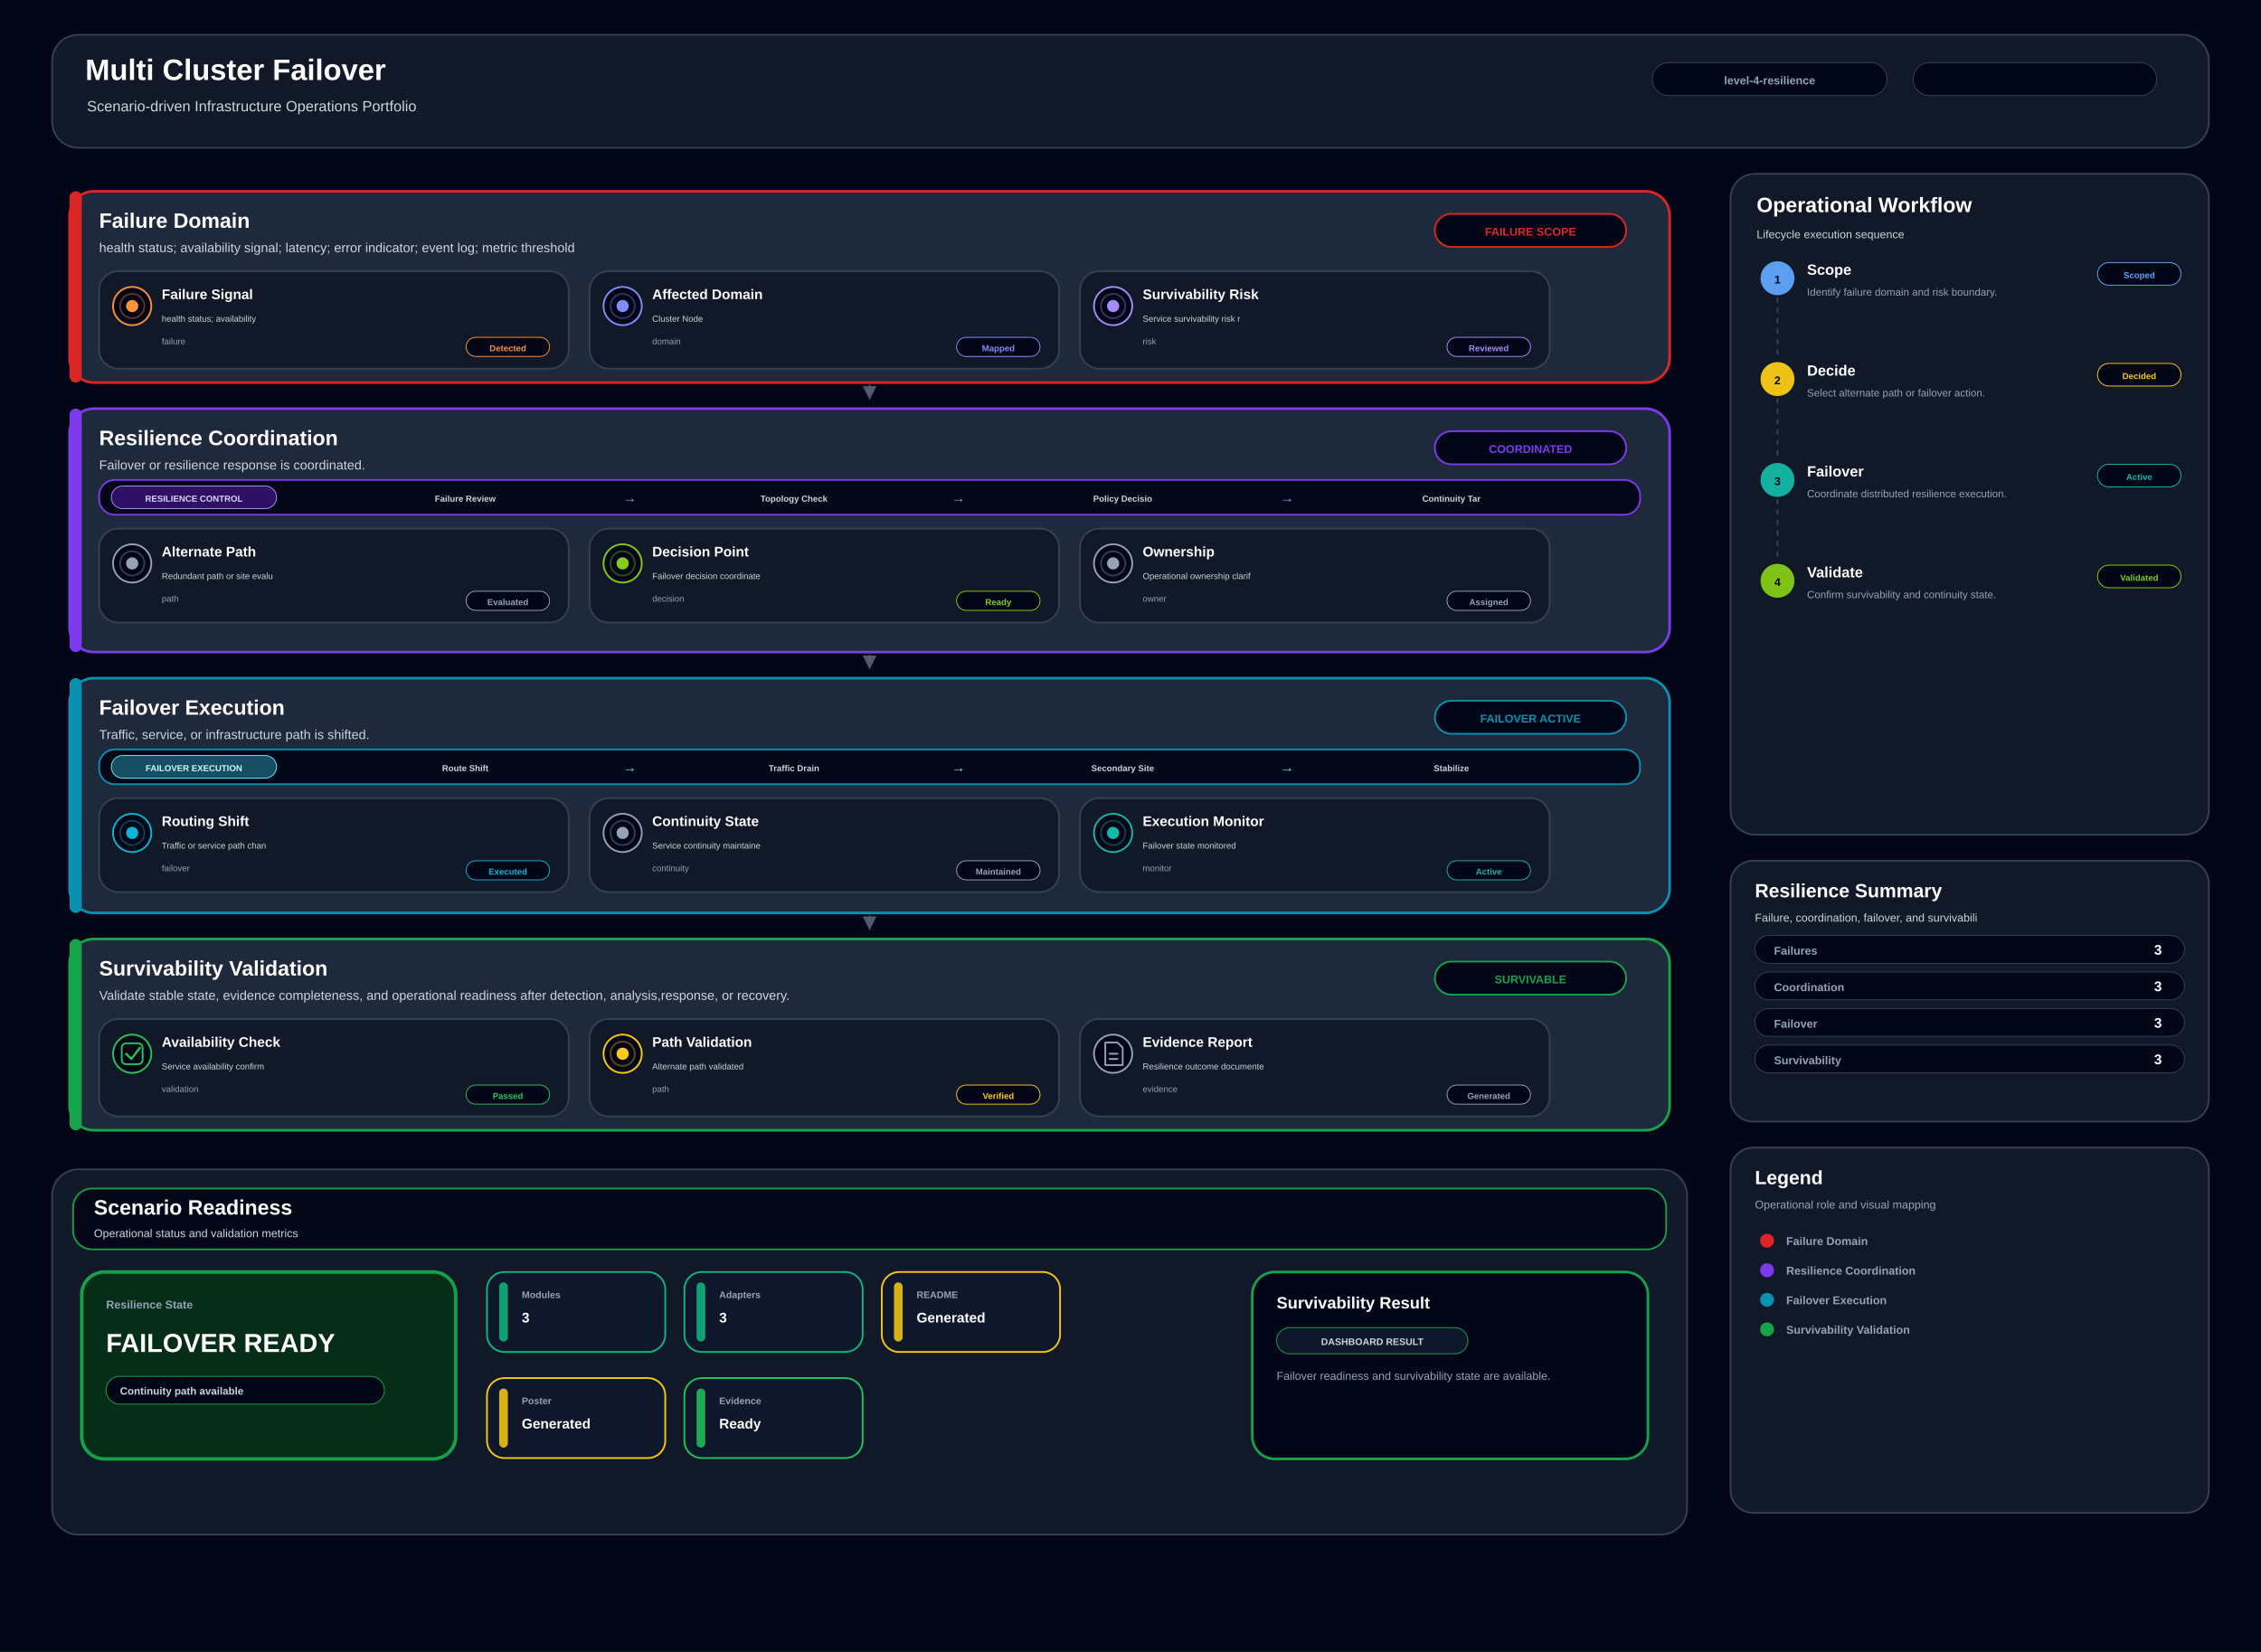
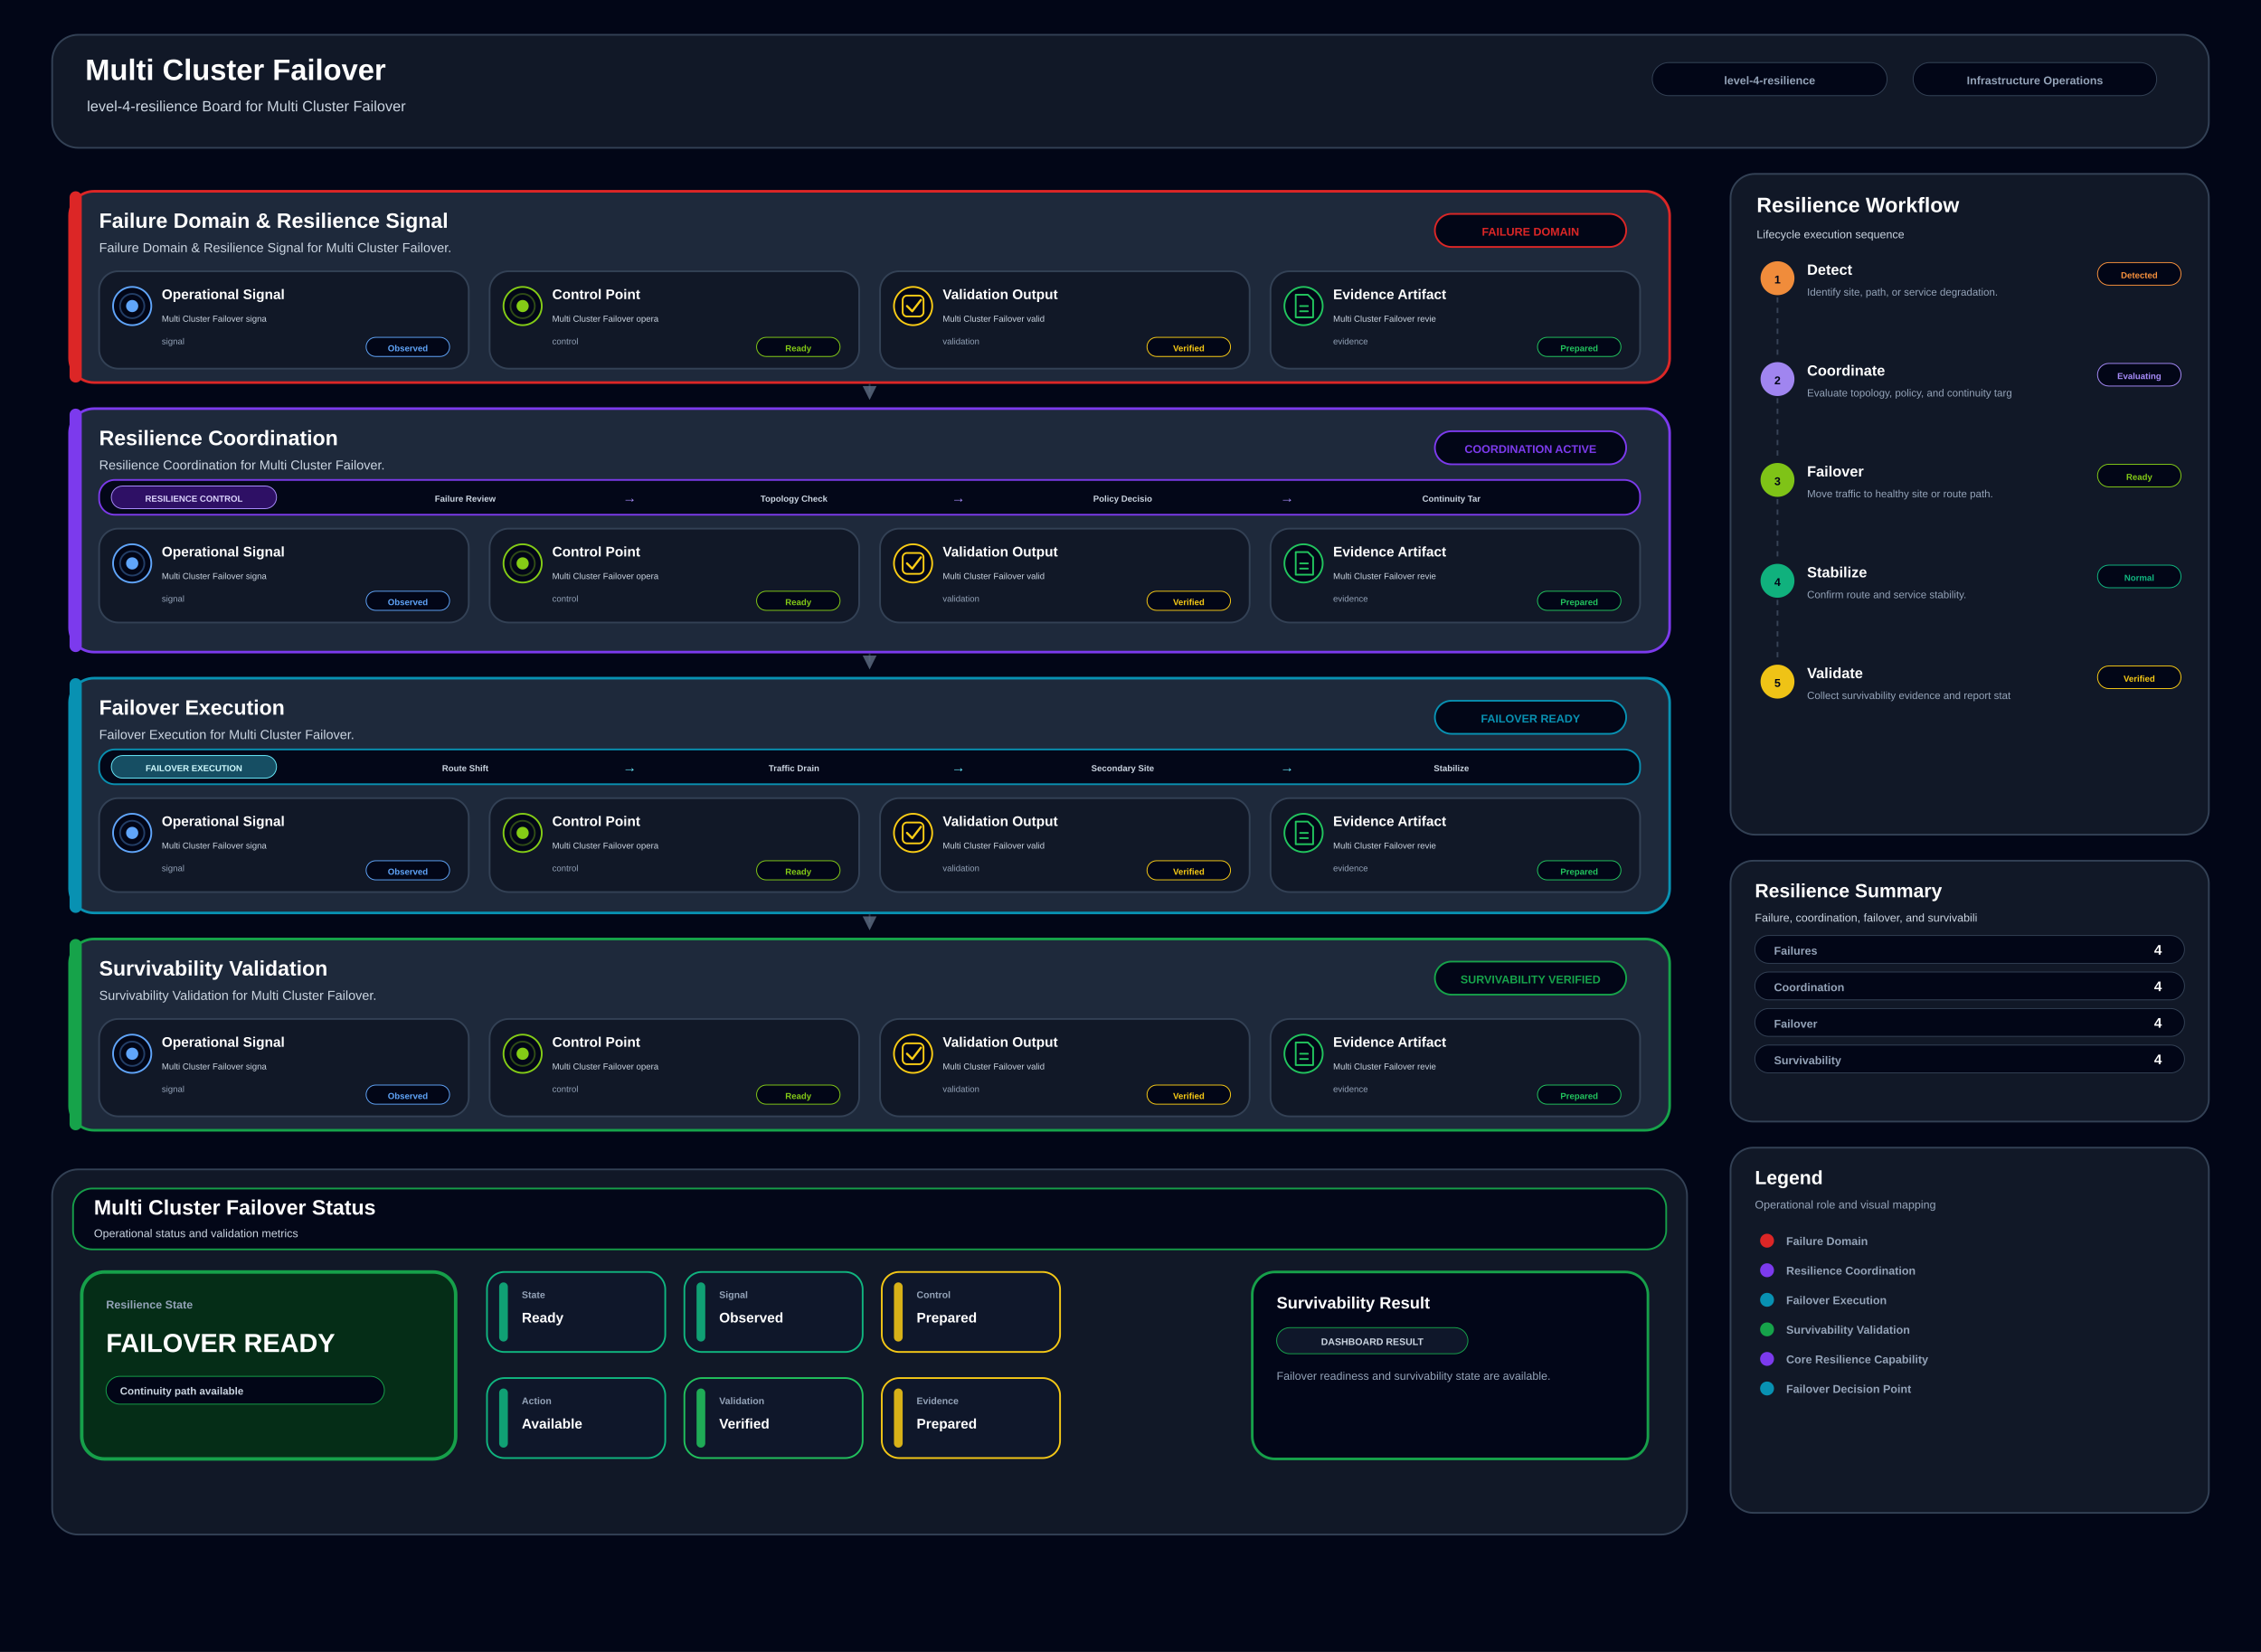
<svg xmlns="http://www.w3.org/2000/svg" width="2600" height="1900" viewBox="0 0 2600 1900" font-family="Arial, Helvetica, sans-serif">
  <style>text { font-family: Arial, Helvetica, sans-serif; letter-spacing: normal; word-spacing: normal; text-rendering: optimizeLegibility; font-kerning: normal; }</style>
  <style>text { font-family: Arial, Helvetica, sans-serif; letter-spacing: normal; word-spacing: normal; text-rendering: optimizeLegibility; font-kerning: normal; }</style>
  <rect width="2600" height="1900" fill="#020617" />
  <rect x="60" y="40" width="2480" height="130" rx="30" fill="#111827" stroke="#334155" stroke-width="2" />
  <text x="98" y="92" fill="#ffffff" font-size="34" font-weight="bold">Multi Cluster Failover</text>
-   <text x="100" y="128" fill="#cbd5e1" font-size="17">Scenario-driven Infrastructure Operations Portfolio</text>
+   <text x="100" y="128" fill="#cbd5e1" font-size="17">level-4-resilience Board for Multi Cluster Failover</text>
  <rect x="1900" y="72" width="270" height="38" rx="19" fill="#020617" stroke="#334155" stroke-width="1" />
  <text x="2035" y="97" fill="#94a3b8" font-size="13" text-anchor="middle" font-weight="bold">level-4-resilience</text>
  <rect x="2200" y="72" width="280" height="38" rx="19" fill="#020617" stroke="#334155" stroke-width="1" />
-   <text x="2340" y="97" fill="#94a3b8" font-size="13" text-anchor="middle" font-weight="bold" />
+   <text x="2340" y="97" fill="#94a3b8" font-size="13" text-anchor="middle" font-weight="bold">Infrastructure Operations</text>
  <rect x="80" y="220" width="1840" height="220" rx="28" fill="#1e293b" stroke="#dc2626" stroke-width="3" />
  <rect x="80" y="220" width="14" height="220" rx="7" fill="#dc2626" />
-   <text x="114" y="262" fill="#ffffff" font-size="24" font-weight="bold">Failure Domain</text>
-   <text x="114" y="290" fill="#cbd5e1" font-size="15">health status; availability signal; latency; error indicator; event log; metric threshold
- </text>
+   <text x="114" y="262" fill="#ffffff" font-size="24" font-weight="bold">Failure Domain &amp; Resilience Signal</text>
+   <text x="114" y="290" fill="#cbd5e1" font-size="15">Failure Domain &amp; Resilience Signal for Multi Cluster Failover.</text>
  <rect x="1650" y="246" width="220" height="38" rx="19" fill="#020617" stroke="#dc2626" stroke-width="2" />
-   <text x="1760" y="271" fill="#dc2626" font-size="13" text-anchor="middle" font-weight="bold">FAILURE SCOPE</text>
-   <rect x="114" y="312" width="540" height="112" rx="22" fill="#111827" stroke="#334155" stroke-width="2" />
-   <circle cx="152" cy="352" r="22" fill="#020617" stroke="#fb923c" stroke-width="2" />
-   <circle cx="152" cy="352" r="7" fill="#fb923c" />
-   <circle cx="152" cy="352" r="14" fill="none" stroke="#fb923c" stroke-width="2" opacity="0.35" />
-   <text x="186" y="344" fill="#ffffff" font-size="16" font-weight="bold">Failure Signal</text>
-   <text x="186" y="370" fill="#cbd5e1" font-size="10">health status; availability </text>
-   <text x="186" y="396" fill="#94a3b8" font-size="10">failure</text>
-   <rect x="536" y="388" width="96" height="22" rx="11" fill="#020617" stroke="#fb923c" stroke-width="1" />
-   <text x="584" y="404" fill="#fb923c" font-size="10" text-anchor="middle" font-weight="bold">Detected</text>
-   <rect x="678" y="312" width="540" height="112" rx="22" fill="#111827" stroke="#334155" stroke-width="2" />
-   <circle cx="716" cy="352" r="22" fill="#020617" stroke="#818cf8" stroke-width="2" />
-   <circle cx="716" cy="352" r="7" fill="#818cf8" />
-   <circle cx="716" cy="352" r="14" fill="none" stroke="#818cf8" stroke-width="2" opacity="0.35" />
-   <text x="750" y="344" fill="#ffffff" font-size="16" font-weight="bold">Affected Domain</text>
-   <text x="750" y="370" fill="#cbd5e1" font-size="10">Cluster Node</text>
-   <text x="750" y="396" fill="#94a3b8" font-size="10">domain</text>
-   <rect x="1100" y="388" width="96" height="22" rx="11" fill="#020617" stroke="#818cf8" stroke-width="1" />
-   <text x="1148" y="404" fill="#818cf8" font-size="10" text-anchor="middle" font-weight="bold">Mapped</text>
-   <rect x="1242" y="312" width="540" height="112" rx="22" fill="#111827" stroke="#334155" stroke-width="2" />
-   <circle cx="1280" cy="352" r="22" fill="#020617" stroke="#a78bfa" stroke-width="2" />
-   <circle cx="1280" cy="352" r="7" fill="#a78bfa" />
-   <circle cx="1280" cy="352" r="14" fill="none" stroke="#a78bfa" stroke-width="2" opacity="0.35" />
-   <text x="1314" y="344" fill="#ffffff" font-size="16" font-weight="bold">Survivability Risk</text>
-   <text x="1314" y="370" fill="#cbd5e1" font-size="10">Service survivability risk r</text>
-   <text x="1314" y="396" fill="#94a3b8" font-size="10">risk</text>
-   <rect x="1664" y="388" width="96" height="22" rx="11" fill="#020617" stroke="#a78bfa" stroke-width="1" />
-   <text x="1712" y="404" fill="#a78bfa" font-size="10" text-anchor="middle" font-weight="bold">Reviewed</text>
+   <text x="1760" y="271" fill="#dc2626" font-size="13" text-anchor="middle" font-weight="bold">FAILURE DOMAIN</text>
+   <rect x="114" y="312" width="425" height="112" rx="22" fill="#111827" stroke="#334155" stroke-width="2" />
+   <circle cx="152" cy="352" r="22" fill="#020617" stroke="#60a5fa" stroke-width="2" />
+   <circle cx="152" cy="352" r="7" fill="#60a5fa" />
+   <circle cx="152" cy="352" r="14" fill="none" stroke="#60a5fa" stroke-width="2" opacity="0.35" />
+   <text x="186" y="344" fill="#ffffff" font-size="16" font-weight="bold">Operational Signal</text>
+   <text x="186" y="370" fill="#cbd5e1" font-size="10">Multi Cluster Failover signa</text>
+   <text x="186" y="396" fill="#94a3b8" font-size="10">signal</text>
+   <rect x="421" y="388" width="96" height="22" rx="11" fill="#020617" stroke="#60a5fa" stroke-width="1" />
+   <text x="469" y="404" fill="#60a5fa" font-size="10" text-anchor="middle" font-weight="bold">Observed</text>
+   <rect x="563" y="312" width="425" height="112" rx="22" fill="#111827" stroke="#334155" stroke-width="2" />
+   <circle cx="601" cy="352" r="22" fill="#020617" stroke="#84cc16" stroke-width="2" />
+   <circle cx="601" cy="352" r="7" fill="#84cc16" />
+   <circle cx="601" cy="352" r="14" fill="none" stroke="#84cc16" stroke-width="2" opacity="0.35" />
+   <text x="635" y="344" fill="#ffffff" font-size="16" font-weight="bold">Control Point</text>
+   <text x="635" y="370" fill="#cbd5e1" font-size="10">Multi Cluster Failover opera</text>
+   <text x="635" y="396" fill="#94a3b8" font-size="10">control</text>
+   <rect x="870" y="388" width="96" height="22" rx="11" fill="#020617" stroke="#84cc16" stroke-width="1" />
+   <text x="918" y="404" fill="#84cc16" font-size="10" text-anchor="middle" font-weight="bold">Ready</text>
+   <rect x="1012" y="312" width="425" height="112" rx="22" fill="#111827" stroke="#334155" stroke-width="2" />
+   <circle cx="1050" cy="352" r="22" fill="#020617" stroke="#facc15" stroke-width="2" />
+   <rect x="1038" y="340" width="24" height="24" rx="5" fill="none" stroke="#facc15" stroke-width="2" />
+   <polyline points="1043,352 1049,358 1059,345" fill="none" stroke="#facc15" stroke-width="2.5" stroke-linecap="round" stroke-linejoin="round" />
+   <text x="1084" y="344" fill="#ffffff" font-size="16" font-weight="bold">Validation Output</text>
+   <text x="1084" y="370" fill="#cbd5e1" font-size="10">Multi Cluster Failover valid</text>
+   <text x="1084" y="396" fill="#94a3b8" font-size="10">validation</text>
+   <rect x="1319" y="388" width="96" height="22" rx="11" fill="#020617" stroke="#facc15" stroke-width="1" />
+   <text x="1367" y="404" fill="#facc15" font-size="10" text-anchor="middle" font-weight="bold">Verified</text>
+   <rect x="1461" y="312" width="425" height="112" rx="22" fill="#111827" stroke="#334155" stroke-width="2" />
+   <circle cx="1499" cy="352" r="22" fill="#020617" stroke="#22c55e" stroke-width="2" />
+   <polygon points="1490,339 1504,339 1510,345 1510,365 1490,365" fill="none" stroke="#22c55e" stroke-width="2" stroke-linejoin="round" />
+   <line x1="1495" y1="352" x2="1504" y2="352" stroke="#22c55e" stroke-width="2" stroke-linecap="round" />
+   <line x1="1495" y1="358" x2="1504" y2="358" stroke="#22c55e" stroke-width="2" stroke-linecap="round" />
+   <text x="1533" y="344" fill="#ffffff" font-size="16" font-weight="bold">Evidence Artifact</text>
+   <text x="1533" y="370" fill="#cbd5e1" font-size="10">Multi Cluster Failover revie</text>
+   <text x="1533" y="396" fill="#94a3b8" font-size="10">evidence</text>
+   <rect x="1768" y="388" width="96" height="22" rx="11" fill="#020617" stroke="#22c55e" stroke-width="1" />
+   <text x="1816" y="404" fill="#22c55e" font-size="10" text-anchor="middle" font-weight="bold">Prepared</text>
  <rect x="80" y="470" width="1840" height="280" rx="28" fill="#1e293b" stroke="#7c3aed" stroke-width="3" />
  <rect x="80" y="470" width="14" height="280" rx="7" fill="#7c3aed" />
  <text x="114" y="512" fill="#ffffff" font-size="24" font-weight="bold">Resilience Coordination</text>
-   <text x="114" y="540" fill="#cbd5e1" font-size="15">Failover or resilience response is coordinated.</text>
+   <text x="114" y="540" fill="#cbd5e1" font-size="15">Resilience Coordination for Multi Cluster Failover.</text>
  <rect x="1650" y="496" width="220" height="38" rx="19" fill="#020617" stroke="#7c3aed" stroke-width="2" />
-   <text x="1760" y="521" fill="#7c3aed" font-size="13" text-anchor="middle" font-weight="bold">COORDINATED</text>
+   <text x="1760" y="521" fill="#7c3aed" font-size="13" text-anchor="middle" font-weight="bold">COORDINATION ACTIVE</text>
  <rect x="114" y="552" width="1772" height="40" rx="18" fill="#020617" stroke="#7c3aed" stroke-width="2" opacity="0.98" />
  <rect x="128" y="559" width="190" height="26" rx="13" fill="#2e1065" stroke="#a78bfa" stroke-width="1" />
  <text x="223.0" y="577" fill="#ddd6fe" font-size="10" text-anchor="middle" font-weight="bold">RESILIENCE CONTROL</text>
  <text x="535.0" y="577" fill="#cbd5e1" font-size="10" text-anchor="middle" font-weight="bold">Failure Review</text>
  <text x="724.0" y="578" fill="#a78bfa" font-size="16" text-anchor="middle" font-weight="bold">→</text>
  <text x="913.0" y="577" fill="#cbd5e1" font-size="10" text-anchor="middle" font-weight="bold">Topology Check</text>
  <text x="1102.0" y="578" fill="#a78bfa" font-size="16" text-anchor="middle" font-weight="bold">→</text>
  <text x="1291.0" y="577" fill="#cbd5e1" font-size="10" text-anchor="middle" font-weight="bold">Policy Decisio</text>
  <text x="1480.0" y="578" fill="#a78bfa" font-size="16" text-anchor="middle" font-weight="bold">→</text>
  <text x="1669.0" y="577" fill="#cbd5e1" font-size="10" text-anchor="middle" font-weight="bold">Continuity Tar</text>
-   <rect x="114" y="608" width="540" height="108" rx="22" fill="#111827" stroke="#334155" stroke-width="2" />
-   <circle cx="152" cy="648" r="22" fill="#020617" stroke="#94a3b8" stroke-width="2" />
-   <circle cx="152" cy="648" r="7" fill="#94a3b8" />
-   <circle cx="152" cy="648" r="14" fill="none" stroke="#94a3b8" stroke-width="2" opacity="0.35" />
-   <text x="186" y="640" fill="#ffffff" font-size="16" font-weight="bold">Alternate Path</text>
-   <text x="186" y="666" fill="#cbd5e1" font-size="10">Redundant path or site evalu</text>
-   <text x="186" y="692" fill="#94a3b8" font-size="10">path</text>
-   <rect x="536" y="680" width="96" height="22" rx="11" fill="#020617" stroke="#94a3b8" stroke-width="1" />
-   <text x="584" y="696" fill="#94a3b8" font-size="10" text-anchor="middle" font-weight="bold">Evaluated</text>
-   <rect x="678" y="608" width="540" height="108" rx="22" fill="#111827" stroke="#334155" stroke-width="2" />
-   <circle cx="716" cy="648" r="22" fill="#020617" stroke="#84cc16" stroke-width="2" />
-   <circle cx="716" cy="648" r="7" fill="#84cc16" />
-   <circle cx="716" cy="648" r="14" fill="none" stroke="#84cc16" stroke-width="2" opacity="0.35" />
-   <text x="750" y="640" fill="#ffffff" font-size="16" font-weight="bold">Decision Point</text>
-   <text x="750" y="666" fill="#cbd5e1" font-size="10">Failover decision coordinate</text>
-   <text x="750" y="692" fill="#94a3b8" font-size="10">decision</text>
-   <rect x="1100" y="680" width="96" height="22" rx="11" fill="#020617" stroke="#84cc16" stroke-width="1" />
-   <text x="1148" y="696" fill="#84cc16" font-size="10" text-anchor="middle" font-weight="bold">Ready</text>
-   <rect x="1242" y="608" width="540" height="108" rx="22" fill="#111827" stroke="#334155" stroke-width="2" />
-   <circle cx="1280" cy="648" r="22" fill="#020617" stroke="#94a3b8" stroke-width="2" />
-   <circle cx="1280" cy="648" r="7" fill="#94a3b8" />
-   <circle cx="1280" cy="648" r="14" fill="none" stroke="#94a3b8" stroke-width="2" opacity="0.35" />
-   <text x="1314" y="640" fill="#ffffff" font-size="16" font-weight="bold">Ownership</text>
-   <text x="1314" y="666" fill="#cbd5e1" font-size="10">Operational ownership clarif</text>
-   <text x="1314" y="692" fill="#94a3b8" font-size="10">owner</text>
-   <rect x="1664" y="680" width="96" height="22" rx="11" fill="#020617" stroke="#94a3b8" stroke-width="1" />
-   <text x="1712" y="696" fill="#94a3b8" font-size="10" text-anchor="middle" font-weight="bold">Assigned</text>
+   <rect x="114" y="608" width="425" height="108" rx="22" fill="#111827" stroke="#334155" stroke-width="2" />
+   <circle cx="152" cy="648" r="22" fill="#020617" stroke="#60a5fa" stroke-width="2" />
+   <circle cx="152" cy="648" r="7" fill="#60a5fa" />
+   <circle cx="152" cy="648" r="14" fill="none" stroke="#60a5fa" stroke-width="2" opacity="0.35" />
+   <text x="186" y="640" fill="#ffffff" font-size="16" font-weight="bold">Operational Signal</text>
+   <text x="186" y="666" fill="#cbd5e1" font-size="10">Multi Cluster Failover signa</text>
+   <text x="186" y="692" fill="#94a3b8" font-size="10">signal</text>
+   <rect x="421" y="680" width="96" height="22" rx="11" fill="#020617" stroke="#60a5fa" stroke-width="1" />
+   <text x="469" y="696" fill="#60a5fa" font-size="10" text-anchor="middle" font-weight="bold">Observed</text>
+   <rect x="563" y="608" width="425" height="108" rx="22" fill="#111827" stroke="#334155" stroke-width="2" />
+   <circle cx="601" cy="648" r="22" fill="#020617" stroke="#84cc16" stroke-width="2" />
+   <circle cx="601" cy="648" r="7" fill="#84cc16" />
+   <circle cx="601" cy="648" r="14" fill="none" stroke="#84cc16" stroke-width="2" opacity="0.35" />
+   <text x="635" y="640" fill="#ffffff" font-size="16" font-weight="bold">Control Point</text>
+   <text x="635" y="666" fill="#cbd5e1" font-size="10">Multi Cluster Failover opera</text>
+   <text x="635" y="692" fill="#94a3b8" font-size="10">control</text>
+   <rect x="870" y="680" width="96" height="22" rx="11" fill="#020617" stroke="#84cc16" stroke-width="1" />
+   <text x="918" y="696" fill="#84cc16" font-size="10" text-anchor="middle" font-weight="bold">Ready</text>
+   <rect x="1012" y="608" width="425" height="108" rx="22" fill="#111827" stroke="#334155" stroke-width="2" />
+   <circle cx="1050" cy="648" r="22" fill="#020617" stroke="#facc15" stroke-width="2" />
+   <rect x="1038" y="636" width="24" height="24" rx="5" fill="none" stroke="#facc15" stroke-width="2" />
+   <polyline points="1043,648 1049,654 1059,641" fill="none" stroke="#facc15" stroke-width="2.5" stroke-linecap="round" stroke-linejoin="round" />
+   <text x="1084" y="640" fill="#ffffff" font-size="16" font-weight="bold">Validation Output</text>
+   <text x="1084" y="666" fill="#cbd5e1" font-size="10">Multi Cluster Failover valid</text>
+   <text x="1084" y="692" fill="#94a3b8" font-size="10">validation</text>
+   <rect x="1319" y="680" width="96" height="22" rx="11" fill="#020617" stroke="#facc15" stroke-width="1" />
+   <text x="1367" y="696" fill="#facc15" font-size="10" text-anchor="middle" font-weight="bold">Verified</text>
+   <rect x="1461" y="608" width="425" height="108" rx="22" fill="#111827" stroke="#334155" stroke-width="2" />
+   <circle cx="1499" cy="648" r="22" fill="#020617" stroke="#22c55e" stroke-width="2" />
+   <polygon points="1490,635 1504,635 1510,641 1510,661 1490,661" fill="none" stroke="#22c55e" stroke-width="2" stroke-linejoin="round" />
+   <line x1="1495" y1="648" x2="1504" y2="648" stroke="#22c55e" stroke-width="2" stroke-linecap="round" />
+   <line x1="1495" y1="654" x2="1504" y2="654" stroke="#22c55e" stroke-width="2" stroke-linecap="round" />
+   <text x="1533" y="640" fill="#ffffff" font-size="16" font-weight="bold">Evidence Artifact</text>
+   <text x="1533" y="666" fill="#cbd5e1" font-size="10">Multi Cluster Failover revie</text>
+   <text x="1533" y="692" fill="#94a3b8" font-size="10">evidence</text>
+   <rect x="1768" y="680" width="96" height="22" rx="11" fill="#020617" stroke="#22c55e" stroke-width="1" />
+   <text x="1816" y="696" fill="#22c55e" font-size="10" text-anchor="middle" font-weight="bold">Prepared</text>
  <rect x="80" y="780" width="1840" height="270" rx="28" fill="#1e293b" stroke="#0891b2" stroke-width="3" />
  <rect x="80" y="780" width="14" height="270" rx="7" fill="#0891b2" />
  <text x="114" y="822" fill="#ffffff" font-size="24" font-weight="bold">Failover Execution</text>
-   <text x="114" y="850" fill="#cbd5e1" font-size="15">Traffic, service, or infrastructure path is shifted.</text>
+   <text x="114" y="850" fill="#cbd5e1" font-size="15">Failover Execution for Multi Cluster Failover.</text>
  <rect x="1650" y="806" width="220" height="38" rx="19" fill="#020617" stroke="#0891b2" stroke-width="2" />
-   <text x="1760" y="831" fill="#0891b2" font-size="13" text-anchor="middle" font-weight="bold">FAILOVER ACTIVE</text>
+   <text x="1760" y="831" fill="#0891b2" font-size="13" text-anchor="middle" font-weight="bold">FAILOVER READY</text>
  <rect x="114" y="862" width="1772" height="40" rx="18" fill="#020617" stroke="#0891b2" stroke-width="2" opacity="0.98" />
  <rect x="128" y="869" width="190" height="26" rx="13" fill="#164e63" stroke="#67e8f9" stroke-width="1" />
  <text x="223.0" y="887" fill="#cffafe" font-size="10" text-anchor="middle" font-weight="bold">FAILOVER EXECUTION</text>
  <text x="535.0" y="887" fill="#cbd5e1" font-size="10" text-anchor="middle" font-weight="bold">Route Shift</text>
  <text x="724.0" y="888" fill="#67e8f9" font-size="16" text-anchor="middle" font-weight="bold">→</text>
  <text x="913.0" y="887" fill="#cbd5e1" font-size="10" text-anchor="middle" font-weight="bold">Traffic Drain</text>
  <text x="1102.0" y="888" fill="#67e8f9" font-size="16" text-anchor="middle" font-weight="bold">→</text>
  <text x="1291.0" y="887" fill="#cbd5e1" font-size="10" text-anchor="middle" font-weight="bold">Secondary Site</text>
  <text x="1480.0" y="888" fill="#67e8f9" font-size="16" text-anchor="middle" font-weight="bold">→</text>
  <text x="1669.0" y="887" fill="#cbd5e1" font-size="10" text-anchor="middle" font-weight="bold">Stabilize</text>
-   <rect x="114" y="918" width="540" height="108" rx="22" fill="#111827" stroke="#334155" stroke-width="2" />
-   <circle cx="152" cy="958" r="22" fill="#020617" stroke="#06b6d4" stroke-width="2" />
-   <circle cx="152" cy="958" r="7" fill="#06b6d4" />
-   <circle cx="152" cy="958" r="14" fill="none" stroke="#06b6d4" stroke-width="2" opacity="0.35" />
-   <text x="186" y="950" fill="#ffffff" font-size="16" font-weight="bold">Routing Shift</text>
-   <text x="186" y="976" fill="#cbd5e1" font-size="10">Traffic or service path chan</text>
-   <text x="186" y="1002" fill="#94a3b8" font-size="10">failover</text>
-   <rect x="536" y="990" width="96" height="22" rx="11" fill="#020617" stroke="#06b6d4" stroke-width="1" />
-   <text x="584" y="1006" fill="#06b6d4" font-size="10" text-anchor="middle" font-weight="bold">Executed</text>
-   <rect x="678" y="918" width="540" height="108" rx="22" fill="#111827" stroke="#334155" stroke-width="2" />
-   <circle cx="716" cy="958" r="22" fill="#020617" stroke="#94a3b8" stroke-width="2" />
-   <circle cx="716" cy="958" r="7" fill="#94a3b8" />
-   <circle cx="716" cy="958" r="14" fill="none" stroke="#94a3b8" stroke-width="2" opacity="0.35" />
-   <text x="750" y="950" fill="#ffffff" font-size="16" font-weight="bold">Continuity State</text>
-   <text x="750" y="976" fill="#cbd5e1" font-size="10">Service continuity maintaine</text>
-   <text x="750" y="1002" fill="#94a3b8" font-size="10">continuity</text>
-   <rect x="1100" y="990" width="96" height="22" rx="11" fill="#020617" stroke="#94a3b8" stroke-width="1" />
-   <text x="1148" y="1006" fill="#94a3b8" font-size="10" text-anchor="middle" font-weight="bold">Maintained</text>
-   <rect x="1242" y="918" width="540" height="108" rx="22" fill="#111827" stroke="#334155" stroke-width="2" />
-   <circle cx="1280" cy="958" r="22" fill="#020617" stroke="#14b8a6" stroke-width="2" />
-   <circle cx="1280" cy="958" r="7" fill="#14b8a6" />
-   <circle cx="1280" cy="958" r="14" fill="none" stroke="#14b8a6" stroke-width="2" opacity="0.35" />
-   <text x="1314" y="950" fill="#ffffff" font-size="16" font-weight="bold">Execution Monitor</text>
-   <text x="1314" y="976" fill="#cbd5e1" font-size="10">Failover state monitored</text>
-   <text x="1314" y="1002" fill="#94a3b8" font-size="10">monitor</text>
-   <rect x="1664" y="990" width="96" height="22" rx="11" fill="#020617" stroke="#14b8a6" stroke-width="1" />
-   <text x="1712" y="1006" fill="#14b8a6" font-size="10" text-anchor="middle" font-weight="bold">Active</text>
+   <rect x="114" y="918" width="425" height="108" rx="22" fill="#111827" stroke="#334155" stroke-width="2" />
+   <circle cx="152" cy="958" r="22" fill="#020617" stroke="#60a5fa" stroke-width="2" />
+   <circle cx="152" cy="958" r="7" fill="#60a5fa" />
+   <circle cx="152" cy="958" r="14" fill="none" stroke="#60a5fa" stroke-width="2" opacity="0.35" />
+   <text x="186" y="950" fill="#ffffff" font-size="16" font-weight="bold">Operational Signal</text>
+   <text x="186" y="976" fill="#cbd5e1" font-size="10">Multi Cluster Failover signa</text>
+   <text x="186" y="1002" fill="#94a3b8" font-size="10">signal</text>
+   <rect x="421" y="990" width="96" height="22" rx="11" fill="#020617" stroke="#60a5fa" stroke-width="1" />
+   <text x="469" y="1006" fill="#60a5fa" font-size="10" text-anchor="middle" font-weight="bold">Observed</text>
+   <rect x="563" y="918" width="425" height="108" rx="22" fill="#111827" stroke="#334155" stroke-width="2" />
+   <circle cx="601" cy="958" r="22" fill="#020617" stroke="#84cc16" stroke-width="2" />
+   <circle cx="601" cy="958" r="7" fill="#84cc16" />
+   <circle cx="601" cy="958" r="14" fill="none" stroke="#84cc16" stroke-width="2" opacity="0.35" />
+   <text x="635" y="950" fill="#ffffff" font-size="16" font-weight="bold">Control Point</text>
+   <text x="635" y="976" fill="#cbd5e1" font-size="10">Multi Cluster Failover opera</text>
+   <text x="635" y="1002" fill="#94a3b8" font-size="10">control</text>
+   <rect x="870" y="990" width="96" height="22" rx="11" fill="#020617" stroke="#84cc16" stroke-width="1" />
+   <text x="918" y="1006" fill="#84cc16" font-size="10" text-anchor="middle" font-weight="bold">Ready</text>
+   <rect x="1012" y="918" width="425" height="108" rx="22" fill="#111827" stroke="#334155" stroke-width="2" />
+   <circle cx="1050" cy="958" r="22" fill="#020617" stroke="#facc15" stroke-width="2" />
+   <rect x="1038" y="946" width="24" height="24" rx="5" fill="none" stroke="#facc15" stroke-width="2" />
+   <polyline points="1043,958 1049,964 1059,951" fill="none" stroke="#facc15" stroke-width="2.5" stroke-linecap="round" stroke-linejoin="round" />
+   <text x="1084" y="950" fill="#ffffff" font-size="16" font-weight="bold">Validation Output</text>
+   <text x="1084" y="976" fill="#cbd5e1" font-size="10">Multi Cluster Failover valid</text>
+   <text x="1084" y="1002" fill="#94a3b8" font-size="10">validation</text>
+   <rect x="1319" y="990" width="96" height="22" rx="11" fill="#020617" stroke="#facc15" stroke-width="1" />
+   <text x="1367" y="1006" fill="#facc15" font-size="10" text-anchor="middle" font-weight="bold">Verified</text>
+   <rect x="1461" y="918" width="425" height="108" rx="22" fill="#111827" stroke="#334155" stroke-width="2" />
+   <circle cx="1499" cy="958" r="22" fill="#020617" stroke="#22c55e" stroke-width="2" />
+   <polygon points="1490,945 1504,945 1510,951 1510,971 1490,971" fill="none" stroke="#22c55e" stroke-width="2" stroke-linejoin="round" />
+   <line x1="1495" y1="958" x2="1504" y2="958" stroke="#22c55e" stroke-width="2" stroke-linecap="round" />
+   <line x1="1495" y1="964" x2="1504" y2="964" stroke="#22c55e" stroke-width="2" stroke-linecap="round" />
+   <text x="1533" y="950" fill="#ffffff" font-size="16" font-weight="bold">Evidence Artifact</text>
+   <text x="1533" y="976" fill="#cbd5e1" font-size="10">Multi Cluster Failover revie</text>
+   <text x="1533" y="1002" fill="#94a3b8" font-size="10">evidence</text>
+   <rect x="1768" y="990" width="96" height="22" rx="11" fill="#020617" stroke="#22c55e" stroke-width="1" />
+   <text x="1816" y="1006" fill="#22c55e" font-size="10" text-anchor="middle" font-weight="bold">Prepared</text>
  <rect x="80" y="1080" width="1840" height="220" rx="28" fill="#1e293b" stroke="#16a34a" stroke-width="3" />
  <rect x="80" y="1080" width="14" height="220" rx="7" fill="#16a34a" />
  <text x="114" y="1122" fill="#ffffff" font-size="24" font-weight="bold">Survivability Validation</text>
-   <text x="114" y="1150" fill="#cbd5e1" font-size="15">Validate stable state, evidence completeness, and operational readiness after detection, analysis,
- response, or recovery.
- </text>
+   <text x="114" y="1150" fill="#cbd5e1" font-size="15">Survivability Validation for Multi Cluster Failover.</text>
  <rect x="1650" y="1106" width="220" height="38" rx="19" fill="#020617" stroke="#16a34a" stroke-width="2" />
-   <text x="1760" y="1131" fill="#16a34a" font-size="13" text-anchor="middle" font-weight="bold">SURVIVABLE</text>
-   <rect x="114" y="1172" width="540" height="112" rx="22" fill="#111827" stroke="#334155" stroke-width="2" />
-   <circle cx="152" cy="1212" r="22" fill="#020617" stroke="#22c55e" stroke-width="2" />
-   <rect x="140" y="1200" width="24" height="24" rx="5" fill="none" stroke="#22c55e" stroke-width="2" />
-   <polyline points="145,1212 151,1218 161,1205" fill="none" stroke="#22c55e" stroke-width="2.5" stroke-linecap="round" stroke-linejoin="round" />
-   <text x="186" y="1204" fill="#ffffff" font-size="16" font-weight="bold">Availability Check</text>
-   <text x="186" y="1230" fill="#cbd5e1" font-size="10">Service availability confirm</text>
-   <text x="186" y="1256" fill="#94a3b8" font-size="10">validation</text>
-   <rect x="536" y="1248" width="96" height="22" rx="11" fill="#020617" stroke="#22c55e" stroke-width="1" />
-   <text x="584" y="1264" fill="#22c55e" font-size="10" text-anchor="middle" font-weight="bold">Passed</text>
-   <rect x="678" y="1172" width="540" height="112" rx="22" fill="#111827" stroke="#334155" stroke-width="2" />
-   <circle cx="716" cy="1212" r="22" fill="#020617" stroke="#facc15" stroke-width="2" />
-   <circle cx="716" cy="1212" r="7" fill="#facc15" />
-   <circle cx="716" cy="1212" r="14" fill="none" stroke="#facc15" stroke-width="2" opacity="0.35" />
-   <text x="750" y="1204" fill="#ffffff" font-size="16" font-weight="bold">Path Validation</text>
-   <text x="750" y="1230" fill="#cbd5e1" font-size="10">Alternate path validated</text>
-   <text x="750" y="1256" fill="#94a3b8" font-size="10">path</text>
-   <rect x="1100" y="1248" width="96" height="22" rx="11" fill="#020617" stroke="#facc15" stroke-width="1" />
-   <text x="1148" y="1264" fill="#facc15" font-size="10" text-anchor="middle" font-weight="bold">Verified</text>
-   <rect x="1242" y="1172" width="540" height="112" rx="22" fill="#111827" stroke="#334155" stroke-width="2" />
-   <circle cx="1280" cy="1212" r="22" fill="#020617" stroke="#94a3b8" stroke-width="2" />
-   <polygon points="1271,1199 1285,1199 1291,1205 1291,1225 1271,1225" fill="none" stroke="#94a3b8" stroke-width="2" stroke-linejoin="round" />
-   <line x1="1276" y1="1212" x2="1285" y2="1212" stroke="#94a3b8" stroke-width="2" stroke-linecap="round" />
-   <line x1="1276" y1="1218" x2="1285" y2="1218" stroke="#94a3b8" stroke-width="2" stroke-linecap="round" />
-   <text x="1314" y="1204" fill="#ffffff" font-size="16" font-weight="bold">Evidence Report</text>
-   <text x="1314" y="1230" fill="#cbd5e1" font-size="10">Resilience outcome documente</text>
-   <text x="1314" y="1256" fill="#94a3b8" font-size="10">evidence</text>
-   <rect x="1664" y="1248" width="96" height="22" rx="11" fill="#020617" stroke="#94a3b8" stroke-width="1" />
-   <text x="1712" y="1264" fill="#94a3b8" font-size="10" text-anchor="middle" font-weight="bold">Generated</text>
+   <text x="1760" y="1131" fill="#16a34a" font-size="13" text-anchor="middle" font-weight="bold">SURVIVABILITY VERIFIED</text>
+   <rect x="114" y="1172" width="425" height="112" rx="22" fill="#111827" stroke="#334155" stroke-width="2" />
+   <circle cx="152" cy="1212" r="22" fill="#020617" stroke="#60a5fa" stroke-width="2" />
+   <circle cx="152" cy="1212" r="7" fill="#60a5fa" />
+   <circle cx="152" cy="1212" r="14" fill="none" stroke="#60a5fa" stroke-width="2" opacity="0.35" />
+   <text x="186" y="1204" fill="#ffffff" font-size="16" font-weight="bold">Operational Signal</text>
+   <text x="186" y="1230" fill="#cbd5e1" font-size="10">Multi Cluster Failover signa</text>
+   <text x="186" y="1256" fill="#94a3b8" font-size="10">signal</text>
+   <rect x="421" y="1248" width="96" height="22" rx="11" fill="#020617" stroke="#60a5fa" stroke-width="1" />
+   <text x="469" y="1264" fill="#60a5fa" font-size="10" text-anchor="middle" font-weight="bold">Observed</text>
+   <rect x="563" y="1172" width="425" height="112" rx="22" fill="#111827" stroke="#334155" stroke-width="2" />
+   <circle cx="601" cy="1212" r="22" fill="#020617" stroke="#84cc16" stroke-width="2" />
+   <circle cx="601" cy="1212" r="7" fill="#84cc16" />
+   <circle cx="601" cy="1212" r="14" fill="none" stroke="#84cc16" stroke-width="2" opacity="0.35" />
+   <text x="635" y="1204" fill="#ffffff" font-size="16" font-weight="bold">Control Point</text>
+   <text x="635" y="1230" fill="#cbd5e1" font-size="10">Multi Cluster Failover opera</text>
+   <text x="635" y="1256" fill="#94a3b8" font-size="10">control</text>
+   <rect x="870" y="1248" width="96" height="22" rx="11" fill="#020617" stroke="#84cc16" stroke-width="1" />
+   <text x="918" y="1264" fill="#84cc16" font-size="10" text-anchor="middle" font-weight="bold">Ready</text>
+   <rect x="1012" y="1172" width="425" height="112" rx="22" fill="#111827" stroke="#334155" stroke-width="2" />
+   <circle cx="1050" cy="1212" r="22" fill="#020617" stroke="#facc15" stroke-width="2" />
+   <rect x="1038" y="1200" width="24" height="24" rx="5" fill="none" stroke="#facc15" stroke-width="2" />
+   <polyline points="1043,1212 1049,1218 1059,1205" fill="none" stroke="#facc15" stroke-width="2.5" stroke-linecap="round" stroke-linejoin="round" />
+   <text x="1084" y="1204" fill="#ffffff" font-size="16" font-weight="bold">Validation Output</text>
+   <text x="1084" y="1230" fill="#cbd5e1" font-size="10">Multi Cluster Failover valid</text>
+   <text x="1084" y="1256" fill="#94a3b8" font-size="10">validation</text>
+   <rect x="1319" y="1248" width="96" height="22" rx="11" fill="#020617" stroke="#facc15" stroke-width="1" />
+   <text x="1367" y="1264" fill="#facc15" font-size="10" text-anchor="middle" font-weight="bold">Verified</text>
+   <rect x="1461" y="1172" width="425" height="112" rx="22" fill="#111827" stroke="#334155" stroke-width="2" />
+   <circle cx="1499" cy="1212" r="22" fill="#020617" stroke="#22c55e" stroke-width="2" />
+   <polygon points="1490,1199 1504,1199 1510,1205 1510,1225 1490,1225" fill="none" stroke="#22c55e" stroke-width="2" stroke-linejoin="round" />
+   <line x1="1495" y1="1212" x2="1504" y2="1212" stroke="#22c55e" stroke-width="2" stroke-linecap="round" />
+   <line x1="1495" y1="1218" x2="1504" y2="1218" stroke="#22c55e" stroke-width="2" stroke-linecap="round" />
+   <text x="1533" y="1204" fill="#ffffff" font-size="16" font-weight="bold">Evidence Artifact</text>
+   <text x="1533" y="1230" fill="#cbd5e1" font-size="10">Multi Cluster Failover revie</text>
+   <text x="1533" y="1256" fill="#94a3b8" font-size="10">evidence</text>
+   <rect x="1768" y="1248" width="96" height="22" rx="11" fill="#020617" stroke="#22c55e" stroke-width="1" />
+   <text x="1816" y="1264" fill="#22c55e" font-size="10" text-anchor="middle" font-weight="bold">Prepared</text>
  <line x1="1000.0" y1="450" x2="1000.0" y2="442" stroke="#475569" stroke-width="2" stroke-linecap="round" stroke-dasharray="8 8" opacity="0.55" />
  <polygon points="992.0,444 1008.0,444 1000.0,460" fill="#64748b" opacity="0.75" />
  <line x1="1000.0" y1="760" x2="1000.0" y2="752" stroke="#475569" stroke-width="2" stroke-linecap="round" stroke-dasharray="8 8" opacity="0.55" />
  <polygon points="992.0,754 1008.0,754 1000.0,770" fill="#64748b" opacity="0.75" />
  <line x1="1000.0" y1="1060" x2="1000.0" y2="1052" stroke="#475569" stroke-width="2" stroke-linecap="round" stroke-dasharray="8 8" opacity="0.55" />
  <polygon points="992.0,1054 1008.0,1054 1000.0,1070" fill="#64748b" opacity="0.75" />
  <rect x="1990" y="200" width="550" height="760" rx="28" fill="#111827" stroke="#334155" stroke-width="2" />
-   <text x="2020" y="244" fill="#ffffff" font-size="24" font-weight="bold">Operational Workflow</text>
+   <text x="2020" y="244" fill="#ffffff" font-size="24" font-weight="bold">Resilience Workflow</text>
  <text x="2020" y="274" fill="#cbd5e1" font-size="13">Lifecycle execution sequence</text>
-   <circle cx="2044" cy="320" r="18" fill="#60a5fa" stroke="#60a5fa" stroke-width="3" opacity="0.95" />
+   <circle cx="2044" cy="320" r="18" fill="#fb923c" stroke="#fb923c" stroke-width="3" opacity="0.95" />
  <text x="2044" y="326" fill="#020617" font-size="13" text-anchor="middle" font-weight="bold">1</text>
-   <text x="2078" y="316" fill="#ffffff" font-size="17" font-weight="bold">Scope</text>
-   <text x="2078" y="340" fill="#94a3b8" font-size="12">Identify failure domain and risk boundary.</text>
-   <rect x="2412" y="302" width="96" height="26" rx="13" fill="#020617" stroke="#60a5fa" stroke-width="1" />
-   <text x="2460" y="320" fill="#60a5fa" font-size="10" text-anchor="middle" font-weight="bold">Scoped</text>
+   <text x="2078" y="316" fill="#ffffff" font-size="17" font-weight="bold">Detect</text>
+   <text x="2078" y="340" fill="#94a3b8" font-size="12">Identify site, path, or service degradation.</text>
+   <rect x="2412" y="302" width="96" height="26" rx="13" fill="#020617" stroke="#fb923c" stroke-width="1" />
+   <text x="2460" y="320" fill="#fb923c" font-size="10" text-anchor="middle" font-weight="bold">Detected</text>
  <line x1="2044" y1="342" x2="2044" y2="412" stroke="#475569" stroke-width="2" stroke-dasharray="6 6" opacity="0.7" />
-   <circle cx="2044" cy="436" r="18" fill="#facc15" stroke="#facc15" stroke-width="3" opacity="0.95" />
+   <circle cx="2044" cy="436" r="18" fill="#a78bfa" stroke="#a78bfa" stroke-width="3" opacity="0.95" />
  <text x="2044" y="442" fill="#020617" font-size="13" text-anchor="middle" font-weight="bold">2</text>
-   <text x="2078" y="432" fill="#ffffff" font-size="17" font-weight="bold">Decide</text>
-   <text x="2078" y="456" fill="#94a3b8" font-size="12">Select alternate path or failover action.</text>
-   <rect x="2412" y="418" width="96" height="26" rx="13" fill="#020617" stroke="#facc15" stroke-width="1" />
-   <text x="2460" y="436" fill="#facc15" font-size="10" text-anchor="middle" font-weight="bold">Decided</text>
+   <text x="2078" y="432" fill="#ffffff" font-size="17" font-weight="bold">Coordinate</text>
+   <text x="2078" y="456" fill="#94a3b8" font-size="12">Evaluate topology, policy, and continuity targ</text>
+   <rect x="2412" y="418" width="96" height="26" rx="13" fill="#020617" stroke="#a78bfa" stroke-width="1" />
+   <text x="2460" y="436" fill="#a78bfa" font-size="10" text-anchor="middle" font-weight="bold">Evaluating</text>
  <line x1="2044" y1="458" x2="2044" y2="528" stroke="#475569" stroke-width="2" stroke-dasharray="6 6" opacity="0.7" />
-   <circle cx="2044" cy="552" r="18" fill="#14b8a6" stroke="#14b8a6" stroke-width="3" opacity="0.95" />
+   <circle cx="2044" cy="552" r="18" fill="#84cc16" stroke="#84cc16" stroke-width="3" opacity="0.95" />
  <text x="2044" y="558" fill="#020617" font-size="13" text-anchor="middle" font-weight="bold">3</text>
  <text x="2078" y="548" fill="#ffffff" font-size="17" font-weight="bold">Failover</text>
-   <text x="2078" y="572" fill="#94a3b8" font-size="12">Coordinate distributed resilience execution.</text>
-   <rect x="2412" y="534" width="96" height="26" rx="13" fill="#020617" stroke="#14b8a6" stroke-width="1" />
-   <text x="2460" y="552" fill="#14b8a6" font-size="10" text-anchor="middle" font-weight="bold">Active</text>
+   <text x="2078" y="572" fill="#94a3b8" font-size="12">Move traffic to healthy site or route path.</text>
+   <rect x="2412" y="534" width="96" height="26" rx="13" fill="#020617" stroke="#84cc16" stroke-width="1" />
+   <text x="2460" y="552" fill="#84cc16" font-size="10" text-anchor="middle" font-weight="bold">Ready</text>
  <line x1="2044" y1="574" x2="2044" y2="644" stroke="#475569" stroke-width="2" stroke-dasharray="6 6" opacity="0.7" />
-   <circle cx="2044" cy="668" r="18" fill="#84cc16" stroke="#84cc16" stroke-width="3" opacity="0.95" />
+   <circle cx="2044" cy="668" r="18" fill="#10b981" stroke="#10b981" stroke-width="3" opacity="0.95" />
  <text x="2044" y="674" fill="#020617" font-size="13" text-anchor="middle" font-weight="bold">4</text>
-   <text x="2078" y="664" fill="#ffffff" font-size="17" font-weight="bold">Validate</text>
-   <text x="2078" y="688" fill="#94a3b8" font-size="12">Confirm survivability and continuity state.</text>
-   <rect x="2412" y="650" width="96" height="26" rx="13" fill="#020617" stroke="#84cc16" stroke-width="1" />
-   <text x="2460" y="668" fill="#84cc16" font-size="10" text-anchor="middle" font-weight="bold">Validated</text>
+   <text x="2078" y="664" fill="#ffffff" font-size="17" font-weight="bold">Stabilize</text>
+   <text x="2078" y="688" fill="#94a3b8" font-size="12">Confirm route and service stability.</text>
+   <rect x="2412" y="650" width="96" height="26" rx="13" fill="#020617" stroke="#10b981" stroke-width="1" />
+   <text x="2460" y="668" fill="#10b981" font-size="10" text-anchor="middle" font-weight="bold">Normal</text>
+   <line x1="2044" y1="690" x2="2044" y2="760" stroke="#475569" stroke-width="2" stroke-dasharray="6 6" opacity="0.7" />
+   <circle cx="2044" cy="784" r="18" fill="#facc15" stroke="#facc15" stroke-width="3" opacity="0.95" />
+   <text x="2044" y="790" fill="#020617" font-size="13" text-anchor="middle" font-weight="bold">5</text>
+   <text x="2078" y="780" fill="#ffffff" font-size="17" font-weight="bold">Validate</text>
+   <text x="2078" y="804" fill="#94a3b8" font-size="12">Collect survivability evidence and report stat</text>
+   <rect x="2412" y="766" width="96" height="26" rx="13" fill="#020617" stroke="#facc15" stroke-width="1" />
+   <text x="2460" y="784" fill="#facc15" font-size="10" text-anchor="middle" font-weight="bold">Verified</text>
  <rect x="1990" y="990" width="550" height="300" rx="26" fill="#111827" stroke="#334155" stroke-width="2" />
  <text x="2018" y="1032" fill="#ffffff" font-size="22" font-weight="bold">Resilience Summary</text>
  <text x="2018" y="1060" fill="#cbd5e1" font-size="13">Failure, coordination, failover, and survivabili</text>
  <rect x="2018" y="1076" width="494" height="32" rx="16" fill="#020617" stroke="#334155" stroke-width="1" />
  <text x="2040" y="1098" fill="#94a3b8" font-size="13" font-weight="bold">Failures</text>
-   <text x="2486" y="1098" fill="#ffffff" font-size="16" text-anchor="end" font-weight="bold">3</text>
+   <text x="2486" y="1098" fill="#ffffff" font-size="16" text-anchor="end" font-weight="bold">4</text>
  <rect x="2018" y="1118" width="494" height="32" rx="16" fill="#020617" stroke="#334155" stroke-width="1" />
  <text x="2040" y="1140" fill="#94a3b8" font-size="13" font-weight="bold">Coordination</text>
-   <text x="2486" y="1140" fill="#ffffff" font-size="16" text-anchor="end" font-weight="bold">3</text>
+   <text x="2486" y="1140" fill="#ffffff" font-size="16" text-anchor="end" font-weight="bold">4</text>
  <rect x="2018" y="1160" width="494" height="32" rx="16" fill="#020617" stroke="#334155" stroke-width="1" />
  <text x="2040" y="1182" fill="#94a3b8" font-size="13" font-weight="bold">Failover</text>
-   <text x="2486" y="1182" fill="#ffffff" font-size="16" text-anchor="end" font-weight="bold">3</text>
+   <text x="2486" y="1182" fill="#ffffff" font-size="16" text-anchor="end" font-weight="bold">4</text>
  <rect x="2018" y="1202" width="494" height="32" rx="16" fill="#020617" stroke="#334155" stroke-width="1" />
  <text x="2040" y="1224" fill="#94a3b8" font-size="13" font-weight="bold">Survivability</text>
-   <text x="2486" y="1224" fill="#ffffff" font-size="16" text-anchor="end" font-weight="bold">3</text>
+   <text x="2486" y="1224" fill="#ffffff" font-size="16" text-anchor="end" font-weight="bold">4</text>
  <rect x="60" y="1345" width="1880" height="420" rx="30" fill="#111827" stroke="#334155" stroke-width="2" />
  <rect x="84" y="1367" width="1832" height="70" rx="22" fill="#020617" stroke="#16a34a" stroke-width="2" opacity="0.96" />
-   <text x="108" y="1397" fill="#ffffff" font-size="24" font-weight="bold">Scenario Readiness</text>
+   <text x="108" y="1397" fill="#ffffff" font-size="24" font-weight="bold">Multi Cluster Failover Status</text>
  <text x="108" y="1423" fill="#cbd5e1" font-size="13">Operational status and validation metrics</text>
  <rect x="94" y="1463" width="430" height="215" rx="26" fill="#052e16" stroke="#16a34a" stroke-width="4" opacity="0.98" />
  <text x="122" y="1505" fill="#94a3b8" font-size="13" font-weight="bold">Resilience State</text>
  <text x="122" y="1555" fill="#ffffff" font-size="30" font-weight="bold">FAILOVER READY</text>
  <rect x="122" y="1583" width="320" height="32" rx="16" fill="#020617" stroke="#16a34a" stroke-width="1" />
  <text x="138" y="1604" fill="#cbd5e1" font-size="12" font-weight="bold">Continuity path available</text>
  <rect x="560" y="1463" width="205" height="92" rx="20" fill="#0f172a" stroke="#10b981" stroke-width="2" opacity="0.98" />
  <rect x="574" y="1475" width="10" height="68" rx="5" fill="#10b981" opacity="0.85" />
-   <text x="600" y="1493" fill="#94a3b8" font-size="11" font-weight="bold">Modules</text>
-   <text x="600" y="1521" fill="#ffffff" font-size="16" font-weight="bold">3</text>
+   <text x="600" y="1493" fill="#94a3b8" font-size="11" font-weight="bold">State</text>
+   <text x="600" y="1521" fill="#ffffff" font-size="16" font-weight="bold">Ready</text>
  <rect x="787" y="1463" width="205" height="92" rx="20" fill="#0f172a" stroke="#10b981" stroke-width="2" opacity="0.98" />
  <rect x="801" y="1475" width="10" height="68" rx="5" fill="#10b981" opacity="0.85" />
-   <text x="827" y="1493" fill="#94a3b8" font-size="11" font-weight="bold">Adapters</text>
-   <text x="827" y="1521" fill="#ffffff" font-size="16" font-weight="bold">3</text>
+   <text x="827" y="1493" fill="#94a3b8" font-size="11" font-weight="bold">Signal</text>
+   <text x="827" y="1521" fill="#ffffff" font-size="16" font-weight="bold">Observed</text>
  <rect x="1014" y="1463" width="205" height="92" rx="20" fill="#0f172a" stroke="#facc15" stroke-width="2" opacity="0.98" />
  <rect x="1028" y="1475" width="10" height="68" rx="5" fill="#facc15" opacity="0.85" />
-   <text x="1054" y="1493" fill="#94a3b8" font-size="11" font-weight="bold">README</text>
-   <text x="1054" y="1521" fill="#ffffff" font-size="16" font-weight="bold">Generated</text>
-   <rect x="560" y="1585" width="205" height="92" rx="20" fill="#0f172a" stroke="#facc15" stroke-width="2" opacity="0.98" />
-   <rect x="574" y="1597" width="10" height="68" rx="5" fill="#facc15" opacity="0.85" />
-   <text x="600" y="1615" fill="#94a3b8" font-size="11" font-weight="bold">Poster</text>
-   <text x="600" y="1643" fill="#ffffff" font-size="16" font-weight="bold">Generated</text>
+   <text x="1054" y="1493" fill="#94a3b8" font-size="11" font-weight="bold">Control</text>
+   <text x="1054" y="1521" fill="#ffffff" font-size="16" font-weight="bold">Prepared</text>
+   <rect x="560" y="1585" width="205" height="92" rx="20" fill="#0f172a" stroke="#10b981" stroke-width="2" opacity="0.98" />
+   <rect x="574" y="1597" width="10" height="68" rx="5" fill="#10b981" opacity="0.85" />
+   <text x="600" y="1615" fill="#94a3b8" font-size="11" font-weight="bold">Action</text>
+   <text x="600" y="1643" fill="#ffffff" font-size="16" font-weight="bold">Available</text>
  <rect x="787" y="1585" width="205" height="92" rx="20" fill="#0f172a" stroke="#22c55e" stroke-width="2" opacity="0.98" />
  <rect x="801" y="1597" width="10" height="68" rx="5" fill="#22c55e" opacity="0.85" />
-   <text x="827" y="1615" fill="#94a3b8" font-size="11" font-weight="bold">Evidence</text>
-   <text x="827" y="1643" fill="#ffffff" font-size="16" font-weight="bold">Ready</text>
+   <text x="827" y="1615" fill="#94a3b8" font-size="11" font-weight="bold">Validation</text>
+   <text x="827" y="1643" fill="#ffffff" font-size="16" font-weight="bold">Verified</text>
+   <rect x="1014" y="1585" width="205" height="92" rx="20" fill="#0f172a" stroke="#facc15" stroke-width="2" opacity="0.98" />
+   <rect x="1028" y="1597" width="10" height="68" rx="5" fill="#facc15" opacity="0.85" />
+   <text x="1054" y="1615" fill="#94a3b8" font-size="11" font-weight="bold">Evidence</text>
+   <text x="1054" y="1643" fill="#ffffff" font-size="16" font-weight="bold">Prepared</text>
  <rect x="1440" y="1463" width="455" height="215" rx="26" fill="#020617" stroke="#16a34a" stroke-width="3" opacity="0.98" />
  <text x="1468" y="1505" fill="#ffffff" font-size="19" font-weight="bold">Survivability Result</text>
  <rect x="1468" y="1527" width="220" height="30" rx="15" fill="#0f172a" stroke="#16a34a" stroke-width="1" />
  <text x="1578" y="1547" fill="#cbd5e1" font-size="11" text-anchor="middle" font-weight="bold">DASHBOARD RESULT</text>
  <text x="1468" y="1587" fill="#94a3b8" font-size="13">Failover readiness and survivability state are available.</text>
  <rect x="1990" y="1320" width="550" height="420" rx="26" fill="#111827" stroke="#334155" stroke-width="2" />
  <text x="2018" y="1362" fill="#ffffff" font-size="22" font-weight="bold">Legend</text>
  <text x="2018" y="1390" fill="#94a3b8" font-size="13">Operational role and visual mapping</text>
  <circle cx="2032" cy="1427" r="8" fill="#dc2626" />
  <text x="2054" y="1432" fill="#94a3b8" font-size="13" font-weight="bold">Failure Domain</text>
  <circle cx="2032" cy="1461" r="8" fill="#7c3aed" />
  <text x="2054" y="1466" fill="#94a3b8" font-size="13" font-weight="bold">Resilience Coordination</text>
  <circle cx="2032" cy="1495" r="8" fill="#0891b2" />
  <text x="2054" y="1500" fill="#94a3b8" font-size="13" font-weight="bold">Failover Execution</text>
  <circle cx="2032" cy="1529" r="8" fill="#16a34a" />
  <text x="2054" y="1534" fill="#94a3b8" font-size="13" font-weight="bold">Survivability Validation</text>
+   <circle cx="2032" cy="1563" r="8" fill="#7c3aed" />
+   <text x="2054" y="1568" fill="#94a3b8" font-size="13" font-weight="bold">Core Resilience Capability</text>
+   <circle cx="2032" cy="1597" r="8" fill="#0891b2" />
+   <text x="2054" y="1602" fill="#94a3b8" font-size="13" font-weight="bold">Failover Decision Point</text>
</svg>
